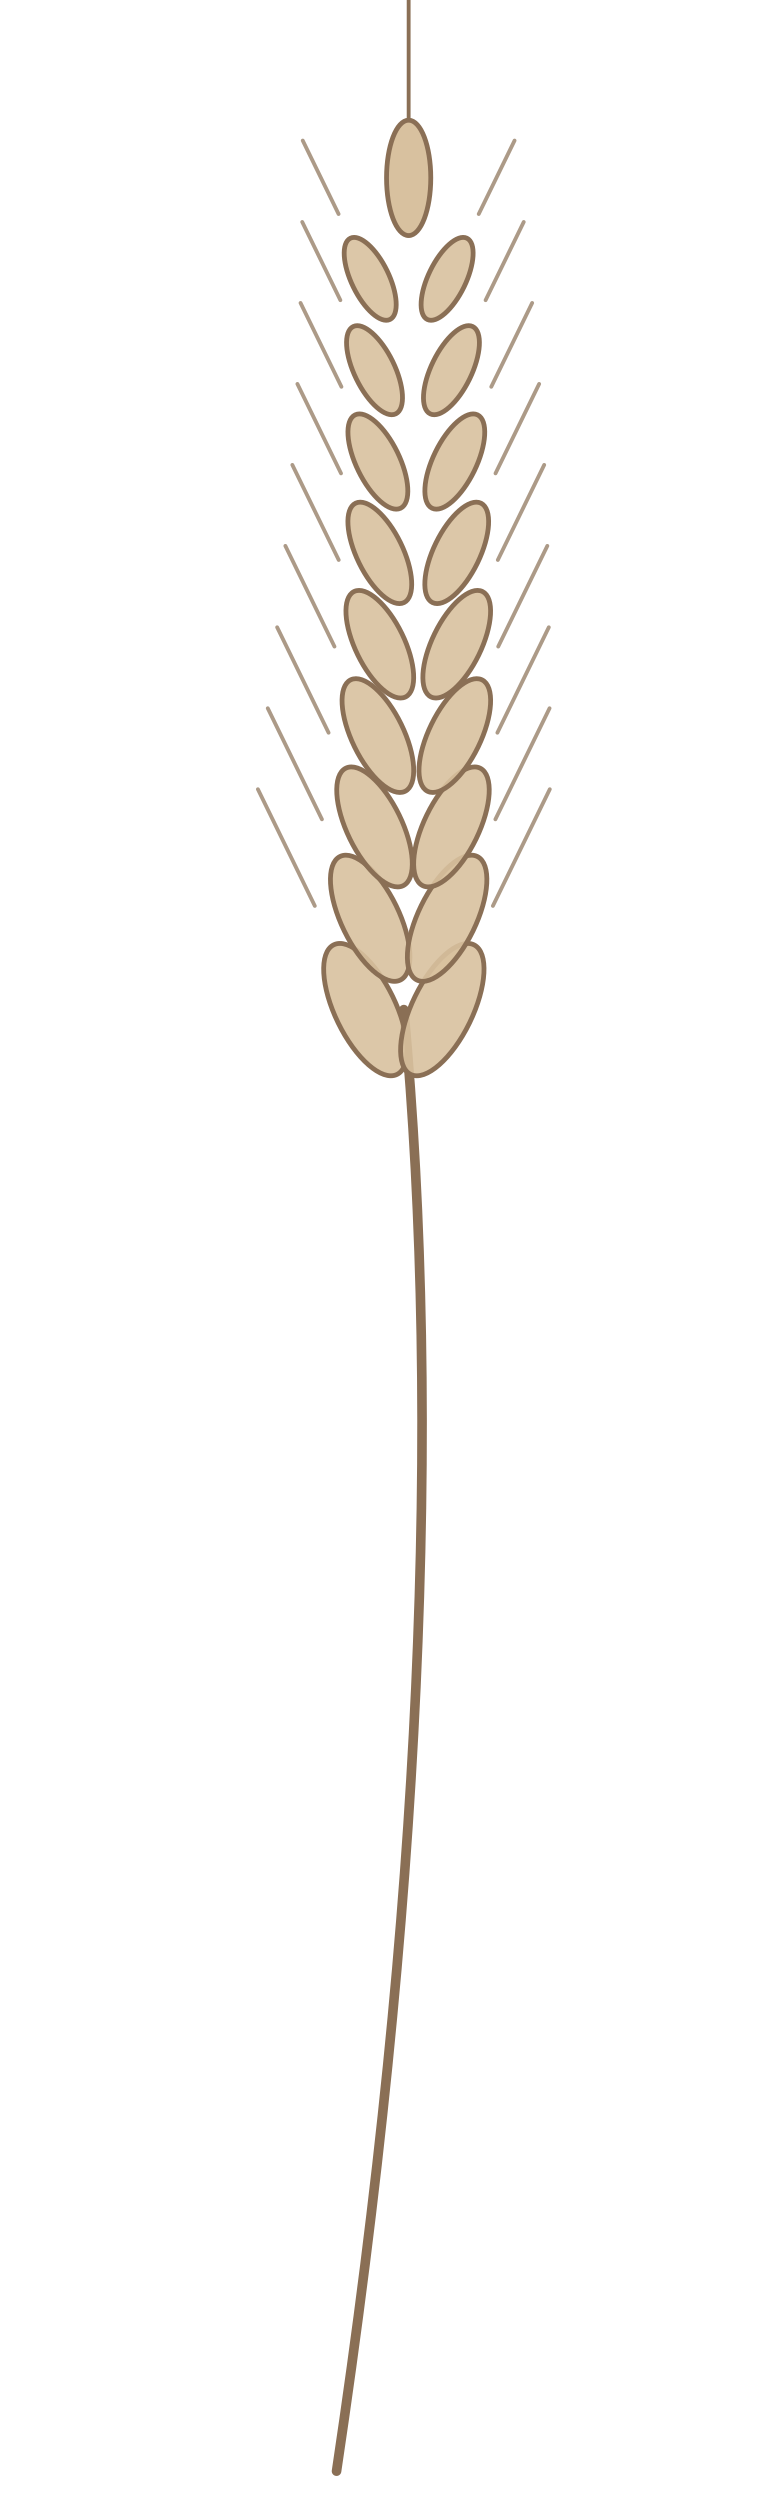
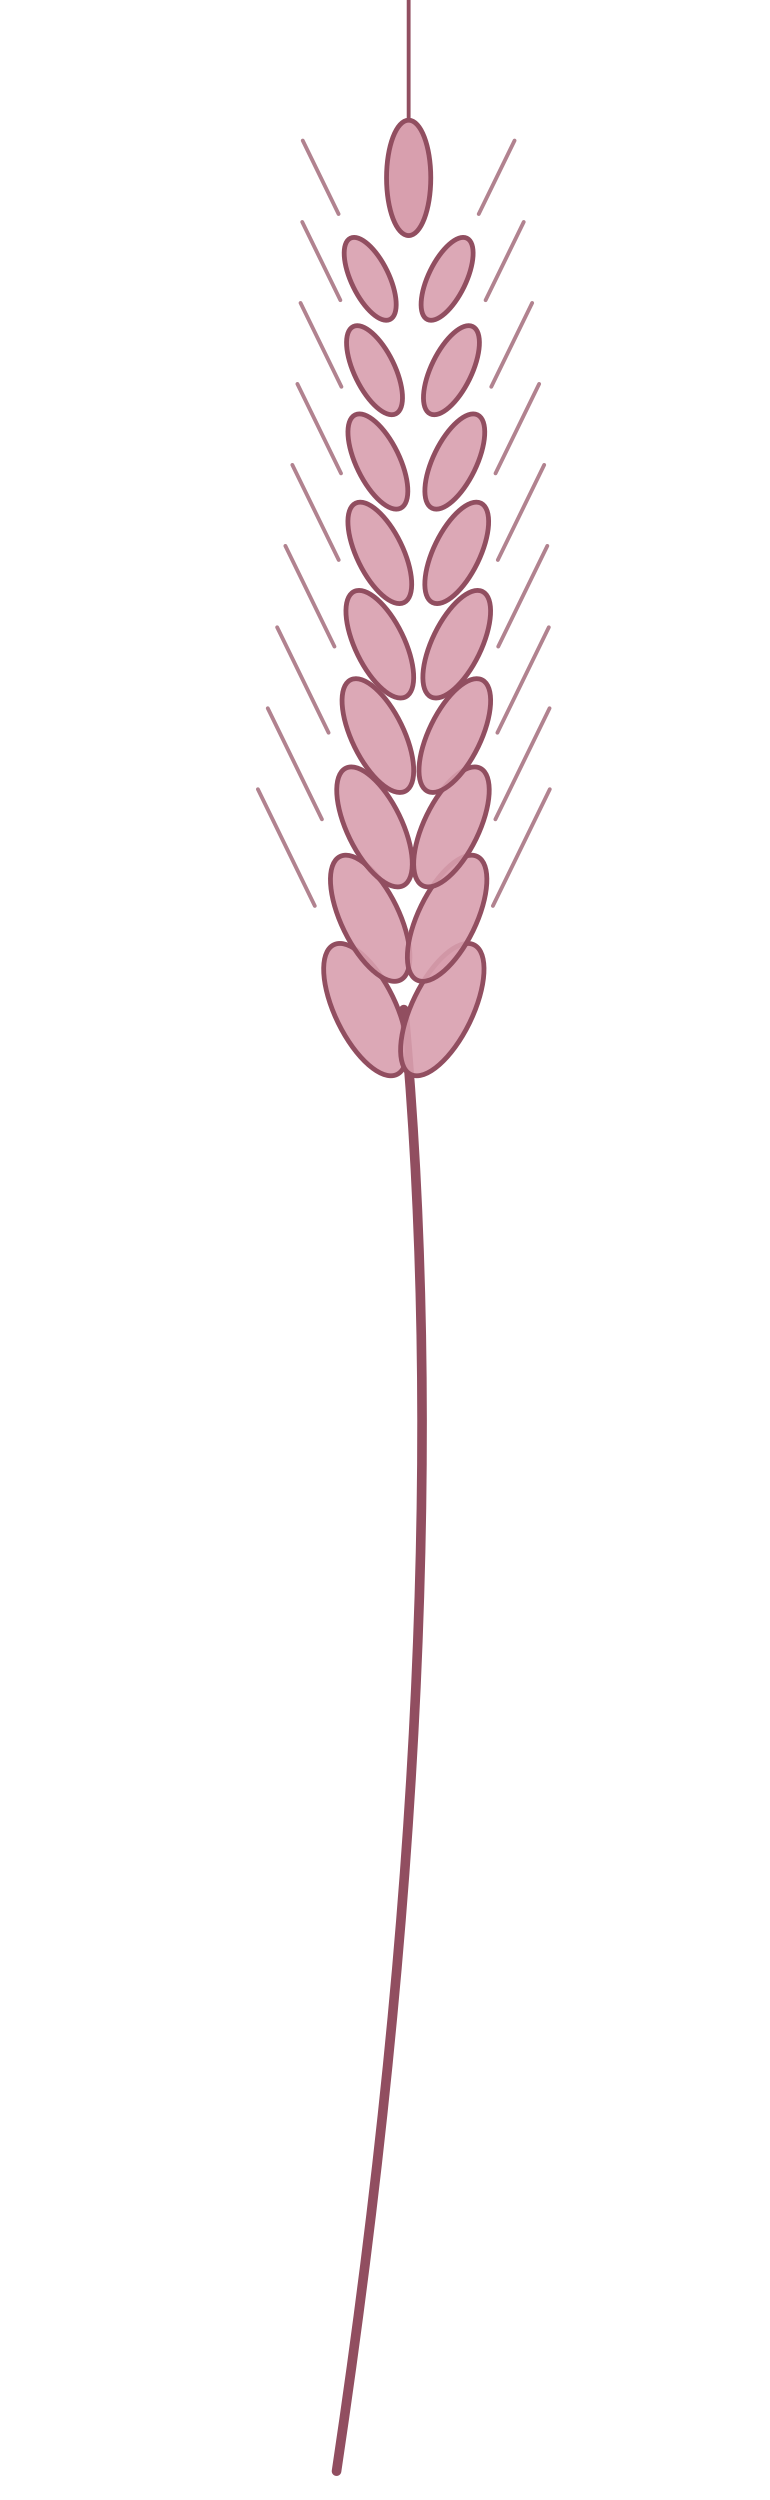
<svg xmlns="http://www.w3.org/2000/svg" viewBox="0 0 160 520" width="160" height="520">
-   <path d="M70.0 514.0Q96.0 340.0 84.0 210.0" fill="none" stroke="#8a6f55" stroke-width="2" stroke-linecap="round" />
+   <path d="M70.0 514.0Q96.0 340.0 84.0 210.0" fill="none" stroke="#914e60" stroke-width="2" stroke-linecap="round" />
  <g transform="translate(76.0 210.0) rotate(-26)">
-     <path d="M0 -24.0V-51.0" stroke="#8a6f55" stroke-width=".8" stroke-opacity=".7" stroke-linecap="round" />
-     <ellipse rx="6.3" ry="15.0" fill="#d8c19f" fill-opacity=".9" stroke="#8a6f55" stroke-width="1" />
+     <path d="M0 -24.0V-51.0" stroke="#914e60" stroke-width=".8" stroke-opacity=".7" stroke-linecap="round" />
+     <ellipse rx="6.3" ry="15.0" fill="#d89fae" fill-opacity=".9" stroke="#914e60" stroke-width="1" />
  </g>
  <g transform="translate(92.0 210.0) rotate(26)">
-     <path d="M0 -24.0V-51.0" stroke="#8a6f55" stroke-width=".8" stroke-opacity=".7" stroke-linecap="round" />
-     <ellipse rx="6.3" ry="15.0" fill="#d8c19f" fill-opacity=".9" stroke="#8a6f55" stroke-width="1" />
+     <path d="M0 -24.0V-51.0" stroke="#914e60" stroke-width=".8" stroke-opacity=".7" stroke-linecap="round" />
+     <ellipse rx="6.3" ry="15.0" fill="#d89fae" fill-opacity=".9" stroke="#914e60" stroke-width="1" />
  </g>
  <g transform="translate(77.0 191.0) rotate(-26)">
-     <path d="M0 -22.9V-48.6" stroke="#8a6f55" stroke-width=".8" stroke-opacity=".7" stroke-linecap="round" />
-     <ellipse rx="6.0" ry="14.3" fill="#d8c19f" fill-opacity=".9" stroke="#8a6f55" stroke-width="1" />
+     <path d="M0 -22.9V-48.6" stroke="#914e60" stroke-width=".8" stroke-opacity=".7" stroke-linecap="round" />
+     <ellipse rx="6.0" ry="14.3" fill="#d89fae" fill-opacity=".9" stroke="#914e60" stroke-width="1" />
  </g>
  <g transform="translate(93.0 191.0) rotate(26)">
-     <path d="M0 -22.9V-48.6" stroke="#8a6f55" stroke-width=".8" stroke-opacity=".7" stroke-linecap="round" />
-     <ellipse rx="6.0" ry="14.3" fill="#d8c19f" fill-opacity=".9" stroke="#8a6f55" stroke-width="1" />
+     <path d="M0 -22.9V-48.6" stroke="#914e60" stroke-width=".8" stroke-opacity=".7" stroke-linecap="round" />
+     <ellipse rx="6.0" ry="14.3" fill="#d89fae" fill-opacity=".9" stroke="#914e60" stroke-width="1" />
  </g>
  <g transform="translate(77.9 172.0) rotate(-26)">
-     <path d="M0 -21.8V-46.2" stroke="#8a6f55" stroke-width=".8" stroke-opacity=".7" stroke-linecap="round" />
-     <ellipse rx="5.7" ry="13.6" fill="#d8c19f" fill-opacity=".9" stroke="#8a6f55" stroke-width="1" />
+     <path d="M0 -21.8V-46.2" stroke="#914e60" stroke-width=".8" stroke-opacity=".7" stroke-linecap="round" />
+     <ellipse rx="5.7" ry="13.6" fill="#d89fae" fill-opacity=".9" stroke="#914e60" stroke-width="1" />
  </g>
  <g transform="translate(93.9 172.0) rotate(26)">
-     <path d="M0 -21.8V-46.2" stroke="#8a6f55" stroke-width=".8" stroke-opacity=".7" stroke-linecap="round" />
-     <ellipse rx="5.7" ry="13.6" fill="#d8c19f" fill-opacity=".9" stroke="#8a6f55" stroke-width="1" />
+     <path d="M0 -21.8V-46.2" stroke="#914e60" stroke-width=".8" stroke-opacity=".7" stroke-linecap="round" />
+     <ellipse rx="5.7" ry="13.6" fill="#d89fae" fill-opacity=".9" stroke="#914e60" stroke-width="1" />
  </g>
  <g transform="translate(78.6 153.0) rotate(-26)">
-     <path d="M0 -20.6V-43.9" stroke="#8a6f55" stroke-width=".8" stroke-opacity=".7" stroke-linecap="round" />
-     <ellipse rx="5.4" ry="12.9" fill="#d8c19f" fill-opacity=".9" stroke="#8a6f55" stroke-width="1" />
+     <path d="M0 -20.6V-43.9" stroke="#914e60" stroke-width=".8" stroke-opacity=".7" stroke-linecap="round" />
+     <ellipse rx="5.4" ry="12.9" fill="#d89fae" fill-opacity=".9" stroke="#914e60" stroke-width="1" />
  </g>
  <g transform="translate(94.6 153.0) rotate(26)">
-     <path d="M0 -20.6V-43.9" stroke="#8a6f55" stroke-width=".8" stroke-opacity=".7" stroke-linecap="round" />
-     <ellipse rx="5.4" ry="12.9" fill="#d8c19f" fill-opacity=".9" stroke="#8a6f55" stroke-width="1" />
+     <path d="M0 -20.6V-43.9" stroke="#914e60" stroke-width=".8" stroke-opacity=".7" stroke-linecap="round" />
+     <ellipse rx="5.4" ry="12.9" fill="#d89fae" fill-opacity=".9" stroke="#914e60" stroke-width="1" />
  </g>
  <g transform="translate(79.0 134.0) rotate(-26)">
-     <path d="M0 -19.5V-41.5" stroke="#8a6f55" stroke-width=".8" stroke-opacity=".7" stroke-linecap="round" />
-     <ellipse rx="5.1" ry="12.2" fill="#d8c19f" fill-opacity=".9" stroke="#8a6f55" stroke-width="1" />
+     <path d="M0 -19.5V-41.5" stroke="#914e60" stroke-width=".8" stroke-opacity=".7" stroke-linecap="round" />
+     <ellipse rx="5.1" ry="12.2" fill="#d89fae" fill-opacity=".9" stroke="#914e60" stroke-width="1" />
  </g>
  <g transform="translate(95.0 134.0) rotate(26)">
-     <path d="M0 -19.5V-41.5" stroke="#8a6f55" stroke-width=".8" stroke-opacity=".7" stroke-linecap="round" />
-     <ellipse rx="5.1" ry="12.2" fill="#d8c19f" fill-opacity=".9" stroke="#8a6f55" stroke-width="1" />
+     <path d="M0 -19.5V-41.5" stroke="#914e60" stroke-width=".8" stroke-opacity=".7" stroke-linecap="round" />
+     <ellipse rx="5.1" ry="12.2" fill="#d89fae" fill-opacity=".9" stroke="#914e60" stroke-width="1" />
  </g>
  <g transform="translate(79.0 115.0) rotate(-26)">
-     <path d="M0 -18.4V-39.1" stroke="#8a6f55" stroke-width=".8" stroke-opacity=".7" stroke-linecap="round" />
-     <ellipse rx="4.8" ry="11.5" fill="#d8c19f" fill-opacity=".9" stroke="#8a6f55" stroke-width="1" />
+     <path d="M0 -18.4V-39.1" stroke="#914e60" stroke-width=".8" stroke-opacity=".7" stroke-linecap="round" />
+     <ellipse rx="4.8" ry="11.5" fill="#d89fae" fill-opacity=".9" stroke="#914e60" stroke-width="1" />
  </g>
  <g transform="translate(95.0 115.0) rotate(26)">
-     <path d="M0 -18.4V-39.1" stroke="#8a6f55" stroke-width=".8" stroke-opacity=".7" stroke-linecap="round" />
-     <ellipse rx="4.8" ry="11.5" fill="#d8c19f" fill-opacity=".9" stroke="#8a6f55" stroke-width="1" />
+     <path d="M0 -18.4V-39.1" stroke="#914e60" stroke-width=".8" stroke-opacity=".7" stroke-linecap="round" />
+     <ellipse rx="4.8" ry="11.5" fill="#d89fae" fill-opacity=".9" stroke="#914e60" stroke-width="1" />
  </g>
  <g transform="translate(78.6 96.0) rotate(-26)">
-     <path d="M0 -17.3V-36.7" stroke="#8a6f55" stroke-width=".8" stroke-opacity=".7" stroke-linecap="round" />
-     <ellipse rx="4.5" ry="10.8" fill="#d8c19f" fill-opacity=".9" stroke="#8a6f55" stroke-width="1" />
+     <path d="M0 -17.3V-36.7" stroke="#914e60" stroke-width=".8" stroke-opacity=".7" stroke-linecap="round" />
+     <ellipse rx="4.5" ry="10.8" fill="#d89fae" fill-opacity=".9" stroke="#914e60" stroke-width="1" />
  </g>
  <g transform="translate(94.6 96.0) rotate(26)">
-     <path d="M0 -17.3V-36.7" stroke="#8a6f55" stroke-width=".8" stroke-opacity=".7" stroke-linecap="round" />
-     <ellipse rx="4.5" ry="10.8" fill="#d8c19f" fill-opacity=".9" stroke="#8a6f55" stroke-width="1" />
+     <path d="M0 -17.3V-36.7" stroke="#914e60" stroke-width=".8" stroke-opacity=".7" stroke-linecap="round" />
+     <ellipse rx="4.5" ry="10.8" fill="#d89fae" fill-opacity=".9" stroke="#914e60" stroke-width="1" />
  </g>
  <g transform="translate(77.9 77.0) rotate(-26)">
-     <path d="M0 -16.2V-34.3" stroke="#8a6f55" stroke-width=".8" stroke-opacity=".7" stroke-linecap="round" />
-     <ellipse rx="4.2" ry="10.1" fill="#d8c19f" fill-opacity=".9" stroke="#8a6f55" stroke-width="1" />
+     <path d="M0 -16.2V-34.3" stroke="#914e60" stroke-width=".8" stroke-opacity=".7" stroke-linecap="round" />
+     <ellipse rx="4.2" ry="10.1" fill="#d89fae" fill-opacity=".9" stroke="#914e60" stroke-width="1" />
  </g>
  <g transform="translate(93.9 77.0) rotate(26)">
-     <path d="M0 -16.2V-34.3" stroke="#8a6f55" stroke-width=".8" stroke-opacity=".7" stroke-linecap="round" />
-     <ellipse rx="4.2" ry="10.1" fill="#d8c19f" fill-opacity=".9" stroke="#8a6f55" stroke-width="1" />
+     <path d="M0 -16.2V-34.3" stroke="#914e60" stroke-width=".8" stroke-opacity=".7" stroke-linecap="round" />
+     <ellipse rx="4.2" ry="10.1" fill="#d89fae" fill-opacity=".9" stroke="#914e60" stroke-width="1" />
  </g>
  <g transform="translate(77.0 58.0) rotate(-26)">
-     <path d="M0 -15.0V-32.0" stroke="#8a6f55" stroke-width=".8" stroke-opacity=".7" stroke-linecap="round" />
-     <ellipse rx="3.9" ry="9.4" fill="#d8c19f" fill-opacity=".9" stroke="#8a6f55" stroke-width="1" />
+     <path d="M0 -15.0V-32.0" stroke="#914e60" stroke-width=".8" stroke-opacity=".7" stroke-linecap="round" />
+     <ellipse rx="3.9" ry="9.4" fill="#d89fae" fill-opacity=".9" stroke="#914e60" stroke-width="1" />
  </g>
  <g transform="translate(93.0 58.0) rotate(26)">
-     <path d="M0 -15.0V-32.0" stroke="#8a6f55" stroke-width=".8" stroke-opacity=".7" stroke-linecap="round" />
-     <ellipse rx="3.9" ry="9.4" fill="#d8c19f" fill-opacity=".9" stroke="#8a6f55" stroke-width="1" />
+     <path d="M0 -15.0V-32.0" stroke="#914e60" stroke-width=".8" stroke-opacity=".7" stroke-linecap="round" />
+     <ellipse rx="3.9" ry="9.4" fill="#d89fae" fill-opacity=".9" stroke="#914e60" stroke-width="1" />
  </g>
-   <ellipse cx="85" cy="37" rx="4.6" ry="12" fill="#d8c19f" stroke="#8a6f55" stroke-width="1" />
-   <path d="M85 25V-1" stroke="#8a6f55" stroke-width=".8" stroke-linecap="round" />
+   <ellipse cx="85" cy="37" rx="4.6" ry="12" fill="#d89fae" stroke="#914e60" stroke-width="1" />
+   <path d="M85 25V-1" stroke="#914e60" stroke-width=".8" stroke-linecap="round" />
</svg>
